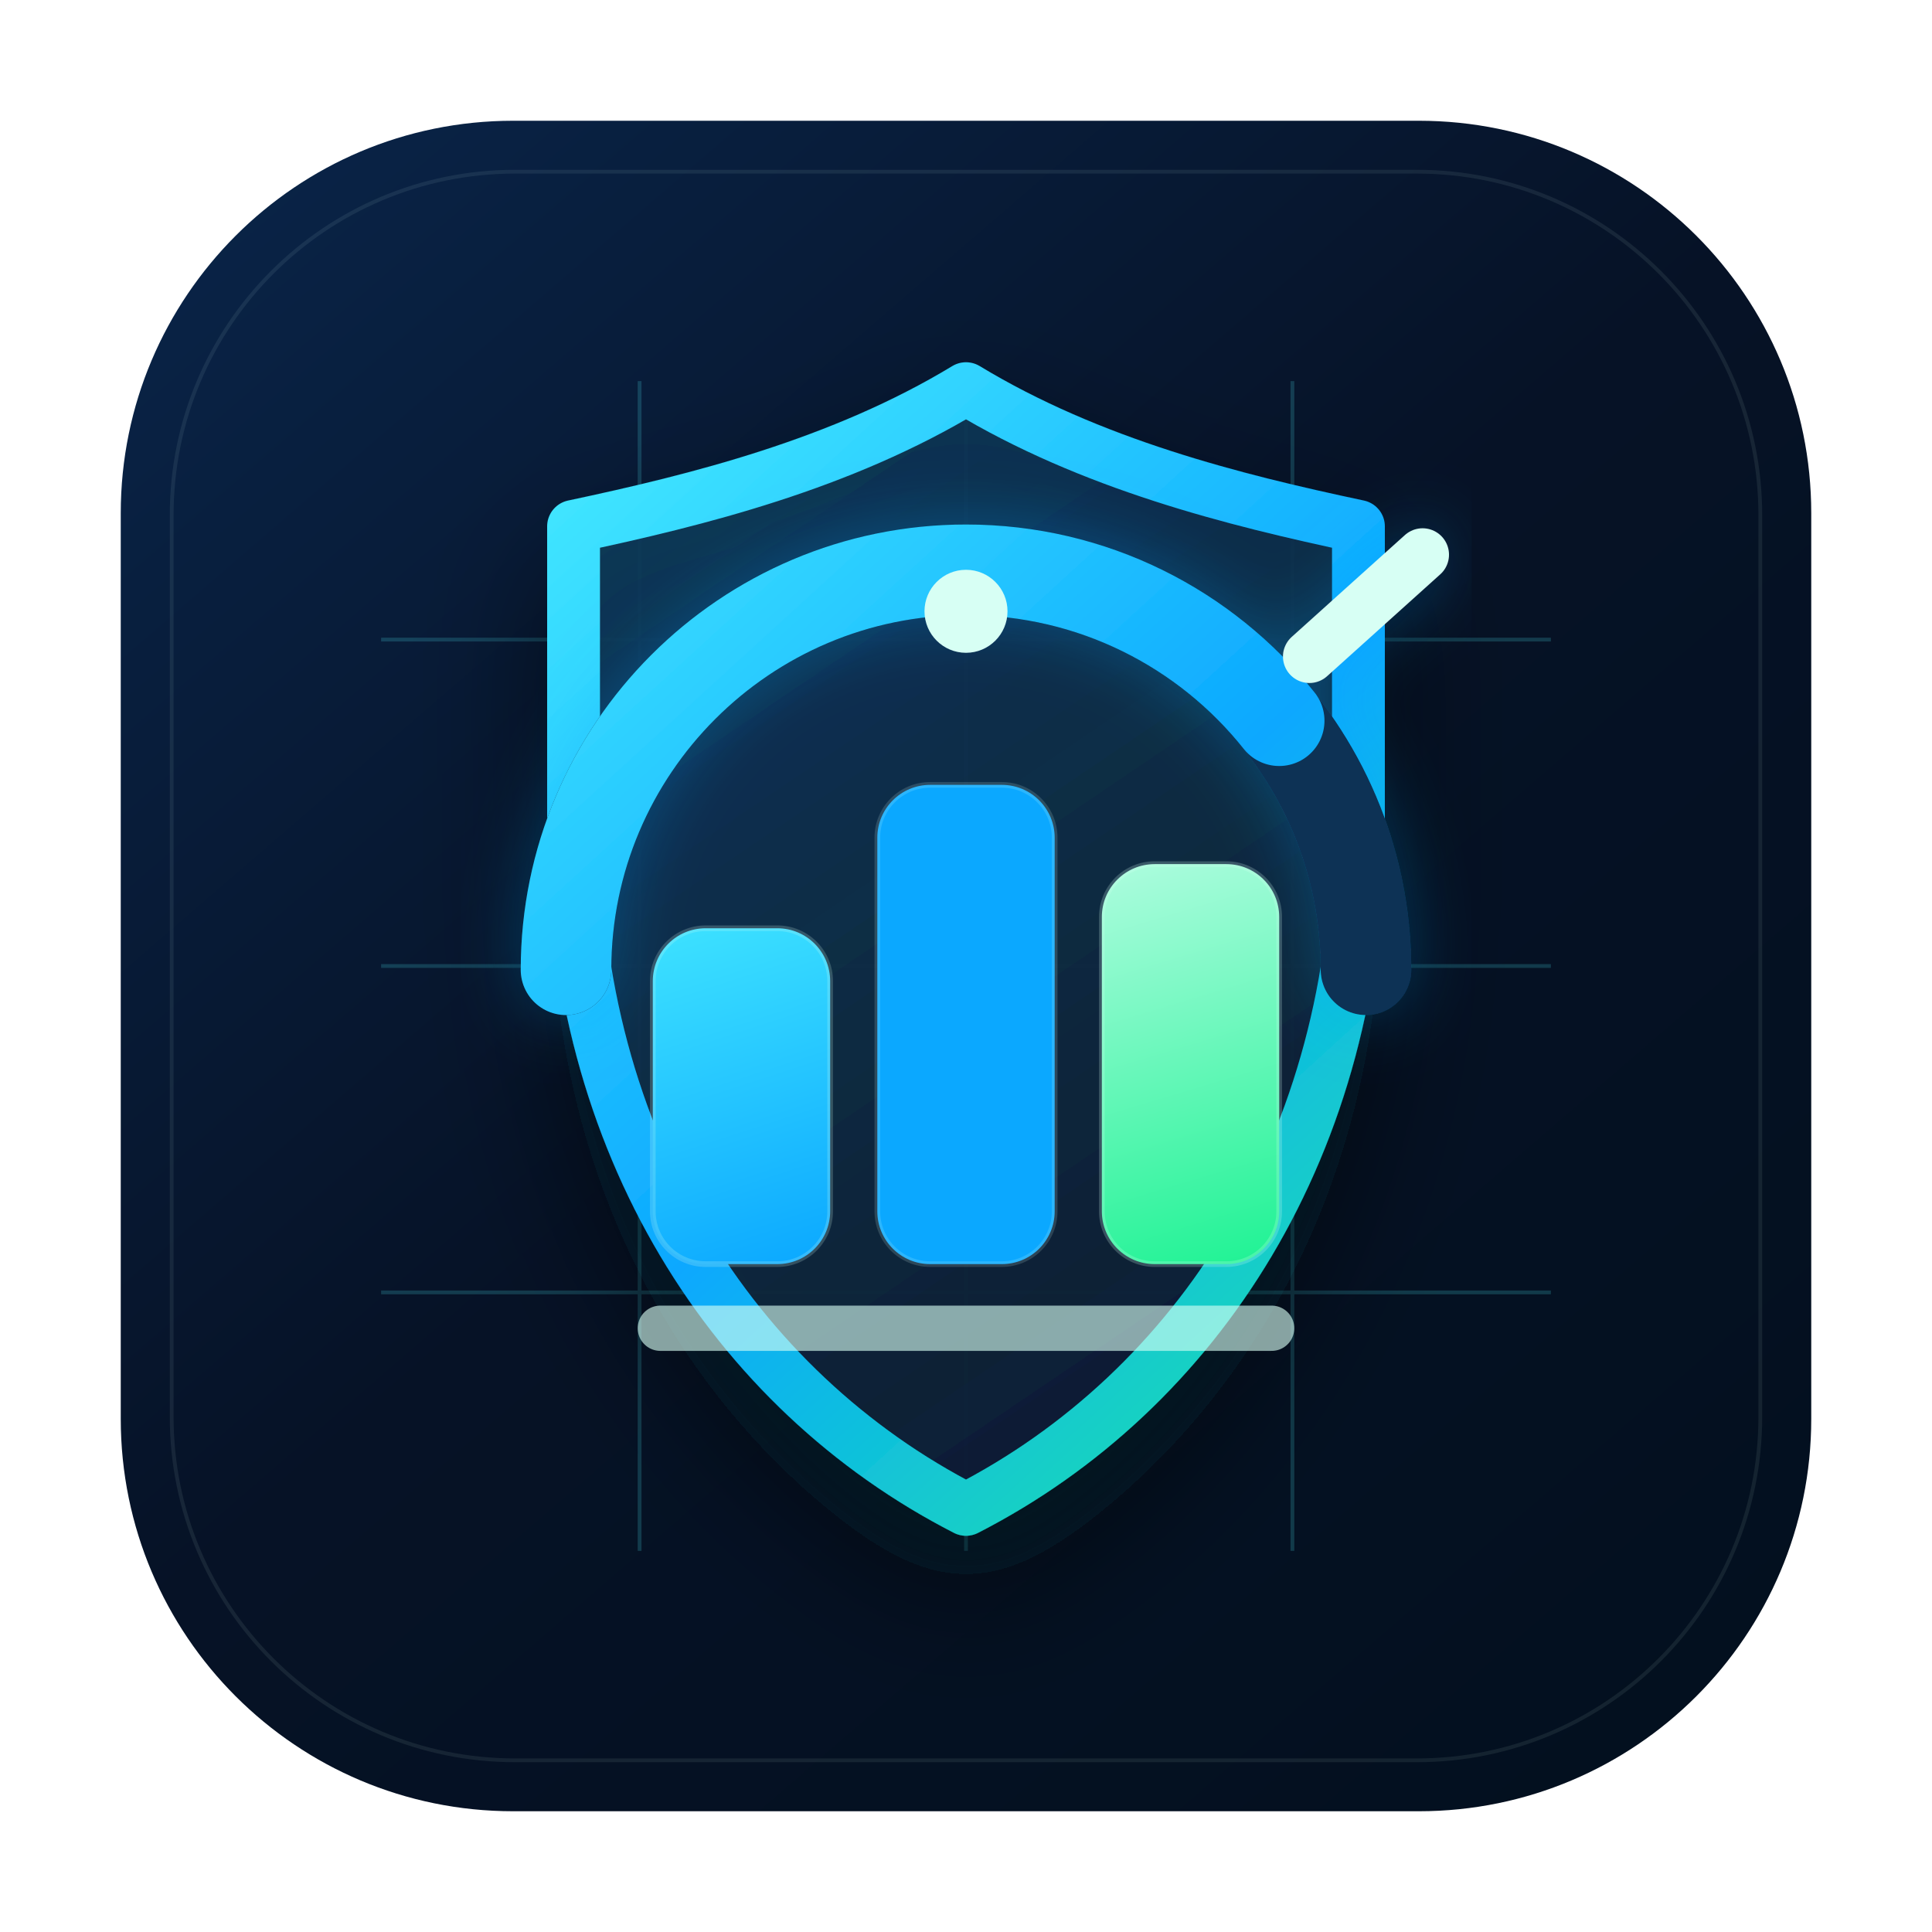
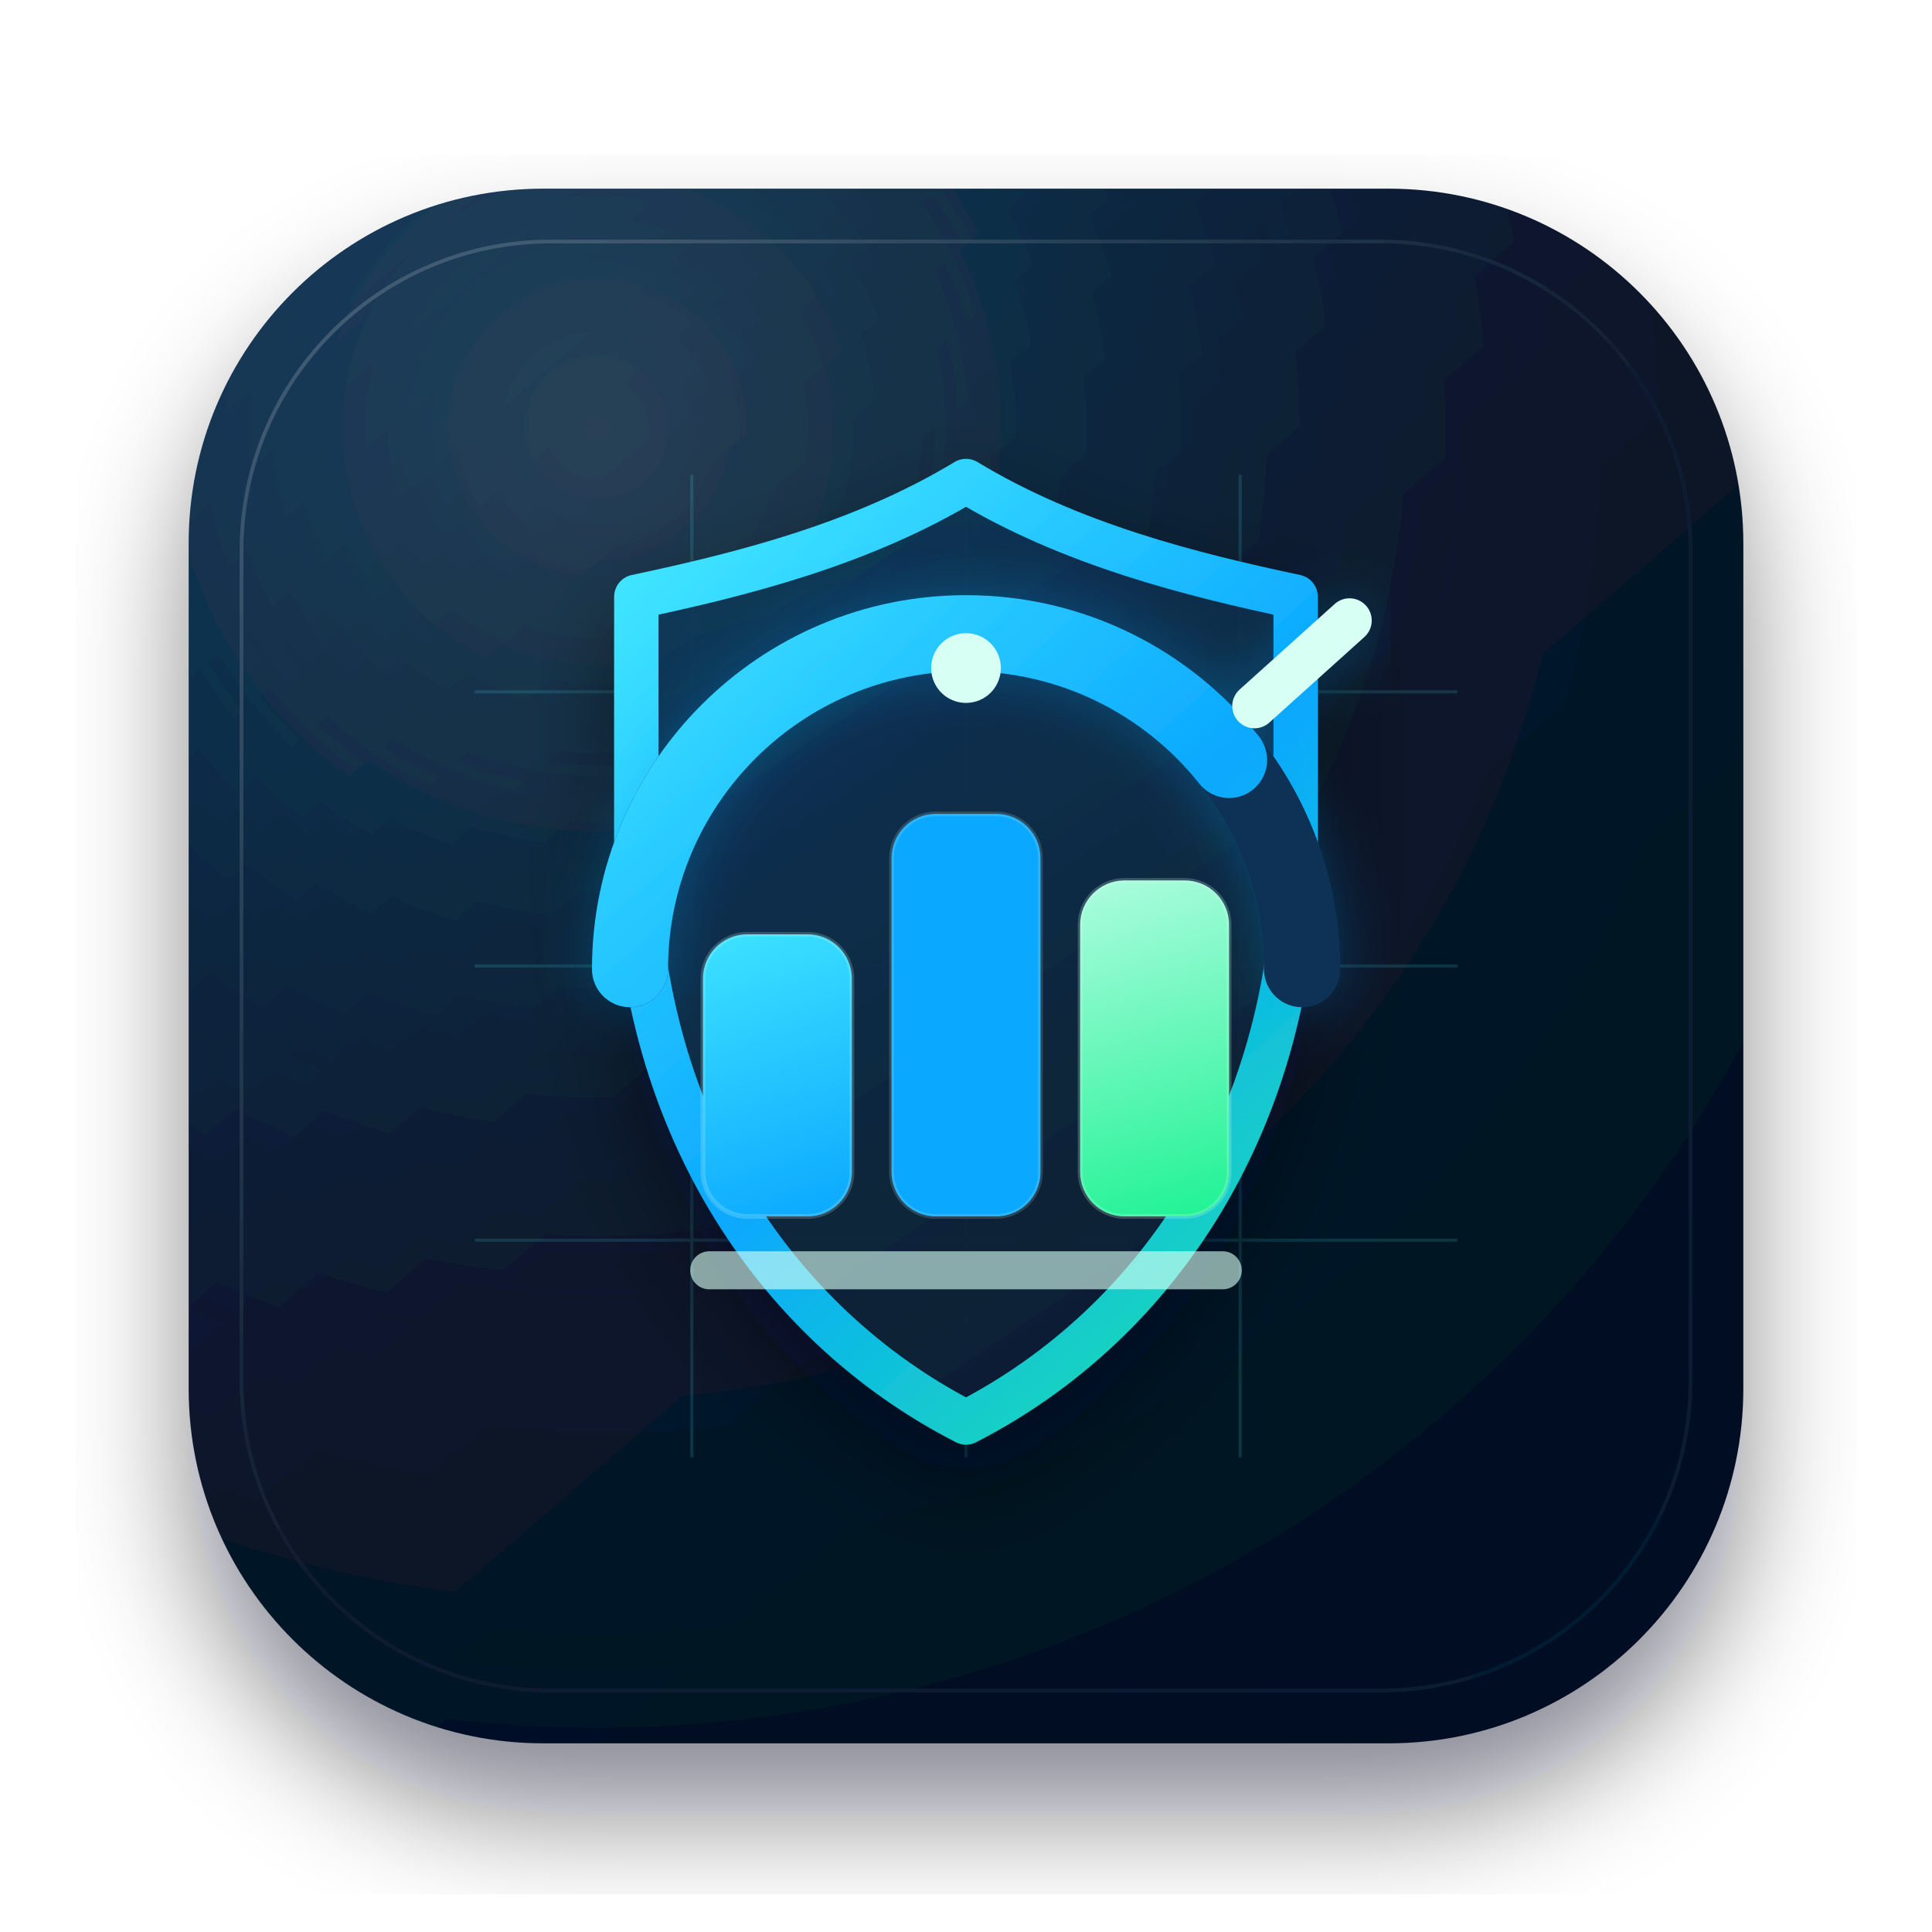
<svg xmlns="http://www.w3.org/2000/svg" width="1024" height="1024" viewBox="0 0 1024 1024" fill="none">
  <defs>
    <linearGradient id="base" x1="148" y1="90" x2="876" y2="934" gradientUnits="userSpaceOnUse">
      <stop offset="0" stop-color="#092346" />
      <stop offset="0.48" stop-color="#061226" />
      <stop offset="1" stop-color="#03101F" />
    </linearGradient>
    <linearGradient id="rim" x1="234" y1="192" x2="804" y2="816" gradientUnits="userSpaceOnUse">
      <stop stop-color="#4FF6FF" />
      <stop offset="0.52" stop-color="#0BA8FF" />
      <stop offset="1" stop-color="#1DF293" />
    </linearGradient>
    <linearGradient id="shieldFill" x1="334" y1="260" x2="690" y2="786" gradientUnits="userSpaceOnUse">
      <stop stop-color="#123A5A" stop-opacity="0.92" />
      <stop offset="1" stop-color="#071A2E" stop-opacity="0.96" />
    </linearGradient>
    <linearGradient id="barBlue" x1="348" y1="420" x2="430" y2="672" gradientUnits="userSpaceOnUse">
      <stop stop-color="#4FF6FF" />
      <stop offset="1" stop-color="#0BA8FF" />
    </linearGradient>
    <linearGradient id="barGreen" x1="590" y1="386" x2="676" y2="672" gradientUnits="userSpaceOnUse">
      <stop stop-color="#D7FFF4" />
      <stop offset="1" stop-color="#1DF293" />
    </linearGradient>
+     <radialGradient id="surfaceGlow" cx="0" cy="0" r="1" gradientUnits="userSpaceOnUse" gradientTransform="translate(320 224) rotate(48) scale(760)">
+       <stop stop-color="#D7FFF4" stop-opacity="0.16" />
+       <stop offset="0.42" stop-color="#4FF6FF" stop-opacity="0.06" />
+       <stop offset="1" stop-color="#03101F" stop-opacity="0" />
+     </radialGradient>
+     <linearGradient id="edgeHighlight" x1="154" y1="132" x2="870" y2="912" gradientUnits="userSpaceOnUse">
+       <stop stop-color="#FFFFFF" stop-opacity="0.18" />
+       <stop offset="0.5" stop-color="#FFFFFF" stop-opacity="0.04" />
+       <stop offset="1" stop-color="#0BA8FF" stop-opacity="0.08" />
+     </linearGradient>
+     <filter id="plateShadow" x="40" y="44" width="944" height="960" filterUnits="userSpaceOnUse" color-interpolation-filters="sRGB">
+       <feDropShadow dx="0" dy="38" stdDeviation="32" flood-color="#000814" flood-opacity="0.46" />
+     </filter>
    <filter id="softShadow" x="64" y="54" width="896" height="936" filterUnits="userSpaceOnUse" color-interpolation-filters="sRGB">
-       <feDropShadow dx="0" dy="34" stdDeviation="34" flood-color="#000814" flood-opacity="0.52" />
+       <feDropShadow dx="0" dy="28" stdDeviation="30" flood-color="#000814" flood-opacity="0.46" />
    </filter>
    <filter id="innerGlow" x="244" y="194" width="536" height="654" filterUnits="userSpaceOnUse" color-interpolation-filters="sRGB">
      <feDropShadow dx="0" dy="0" stdDeviation="18" flood-color="#0BA8FF" flood-opacity="0.28" />
    </filter>
  </defs>
-   <rect x="64" y="64" width="896" height="896" rx="208" fill="url(#base)" />
-   <rect x="91" y="91" width="842" height="842" rx="182" stroke="#D7FFF4" stroke-opacity="0.08" stroke-width="2" />
-   <g opacity="0.18">
-     <path d="M202 339H822" stroke="#4FF6FF" stroke-width="2" />
-     <path d="M202 512H822" stroke="#4FF6FF" stroke-width="2" />
-     <path d="M202 685H822" stroke="#4FF6FF" stroke-width="2" />
-     <path d="M339 202V822" stroke="#4FF6FF" stroke-width="2" />
-     <path d="M512 202V822" stroke="#4FF6FF" stroke-width="2" />
-     <path d="M685 202V822" stroke="#4FF6FF" stroke-width="2" />
+   <g filter="url(#plateShadow)">
+     <rect x="100" y="100" width="824" height="824" rx="188" fill="url(#base)" />
+     <rect x="100" y="100" width="824" height="824" rx="188" fill="url(#surfaceGlow)" />
+     <rect x="128" y="128" width="768" height="768" rx="164" stroke="url(#edgeHighlight)" stroke-width="2" />
  </g>
-   <g filter="url(#softShadow)">
-     <path d="M512 206C446 246 370 265 304 279V438C304 606 389 737 512 800C635 737 720 606 720 438V279C654 265 578 246 512 206Z" fill="url(#shieldFill)" />
-     <path d="M512 206C446 246 370 265 304 279V438C304 606 389 737 512 800C635 737 720 606 720 438V279C654 265 578 246 512 206Z" stroke="url(#rim)" stroke-width="28" stroke-linejoin="round" />
+   <g transform="translate(512 512) scale(0.84) translate(-512 -512)">
+     <g opacity="0.14">
+       <path d="M202 339H822" stroke="#4FF6FF" stroke-width="2" />
+       <path d="M202 512H822" stroke="#4FF6FF" stroke-width="2" />
+       <path d="M202 685H822" stroke="#4FF6FF" stroke-width="2" />
+       <path d="M339 202V822" stroke="#4FF6FF" stroke-width="2" />
+       <path d="M512 202V822" stroke="#4FF6FF" stroke-width="2" />
+       <path d="M685 202V822" stroke="#4FF6FF" stroke-width="2" />
+     </g>
+     <g filter="url(#softShadow)">
+       <path d="M512 206C446 246 370 265 304 279V438C304 606 389 737 512 800C635 737 720 606 720 438V279C654 265 578 246 512 206Z" fill="url(#shieldFill)" />
+       <path d="M512 206C446 246 370 265 304 279V438C304 606 389 737 512 800C635 737 720 606 720 438V279C654 265 578 246 512 206Z" stroke="url(#rim)" stroke-width="28" stroke-linejoin="round" />
+     </g>
+     <g filter="url(#innerGlow)">
+       <path d="M300 514C300 397 395 302 512 302C629 302 724 397 724 514" stroke="#103355" stroke-width="48" stroke-linecap="round" />
+       <path d="M300 514C300 397 395 302 512 302C579 302 639 333 678 382" stroke="url(#rim)" stroke-width="48" stroke-linecap="round" />
+       <path d="M694 348L754 294" stroke="#D7FFF4" stroke-width="28" stroke-linecap="round" />
+     </g>
+     <g>
+       <rect x="346" y="492" width="94" height="178" rx="28" fill="url(#barBlue)" />
+       <rect x="465" y="416" width="94" height="254" rx="28" fill="#0BA8FF" />
+       <rect x="584" y="458" width="94" height="212" rx="28" fill="url(#barGreen)" />
+       <rect x="346" y="492" width="94" height="178" rx="28" stroke="#D7FFF4" stroke-opacity="0.2" stroke-width="3" />
+       <rect x="465" y="416" width="94" height="254" rx="28" stroke="#D7FFF4" stroke-opacity="0.16" stroke-width="3" />
+       <rect x="584" y="458" width="94" height="212" rx="28" stroke="#D7FFF4" stroke-opacity="0.22" stroke-width="3" />
+     </g>
+     <path d="M350 704H674" stroke="#D7FFF4" stroke-opacity="0.62" stroke-width="24" stroke-linecap="round" />
+     <circle cx="512" cy="324" r="22" fill="#D7FFF4" />
  </g>
-   <g filter="url(#innerGlow)">
-     <path d="M300 514C300 397 395 302 512 302C629 302 724 397 724 514" stroke="#103355" stroke-width="48" stroke-linecap="round" />
-     <path d="M300 514C300 397 395 302 512 302C579 302 639 333 678 382" stroke="url(#rim)" stroke-width="48" stroke-linecap="round" />
-     <path d="M694 348L754 294" stroke="#D7FFF4" stroke-width="28" stroke-linecap="round" />
-   </g>
-   <g>
-     <rect x="346" y="492" width="94" height="178" rx="28" fill="url(#barBlue)" />
-     <rect x="465" y="416" width="94" height="254" rx="28" fill="#0BA8FF" />
-     <rect x="584" y="458" width="94" height="212" rx="28" fill="url(#barGreen)" />
-     <rect x="346" y="492" width="94" height="178" rx="28" stroke="#D7FFF4" stroke-opacity="0.2" stroke-width="3" />
-     <rect x="465" y="416" width="94" height="254" rx="28" stroke="#D7FFF4" stroke-opacity="0.16" stroke-width="3" />
-     <rect x="584" y="458" width="94" height="212" rx="28" stroke="#D7FFF4" stroke-opacity="0.22" stroke-width="3" />
-   </g>
-   <path d="M350 704H674" stroke="#D7FFF4" stroke-opacity="0.62" stroke-width="24" stroke-linecap="round" />
-   <circle cx="512" cy="324" r="22" fill="#D7FFF4" />
</svg>
